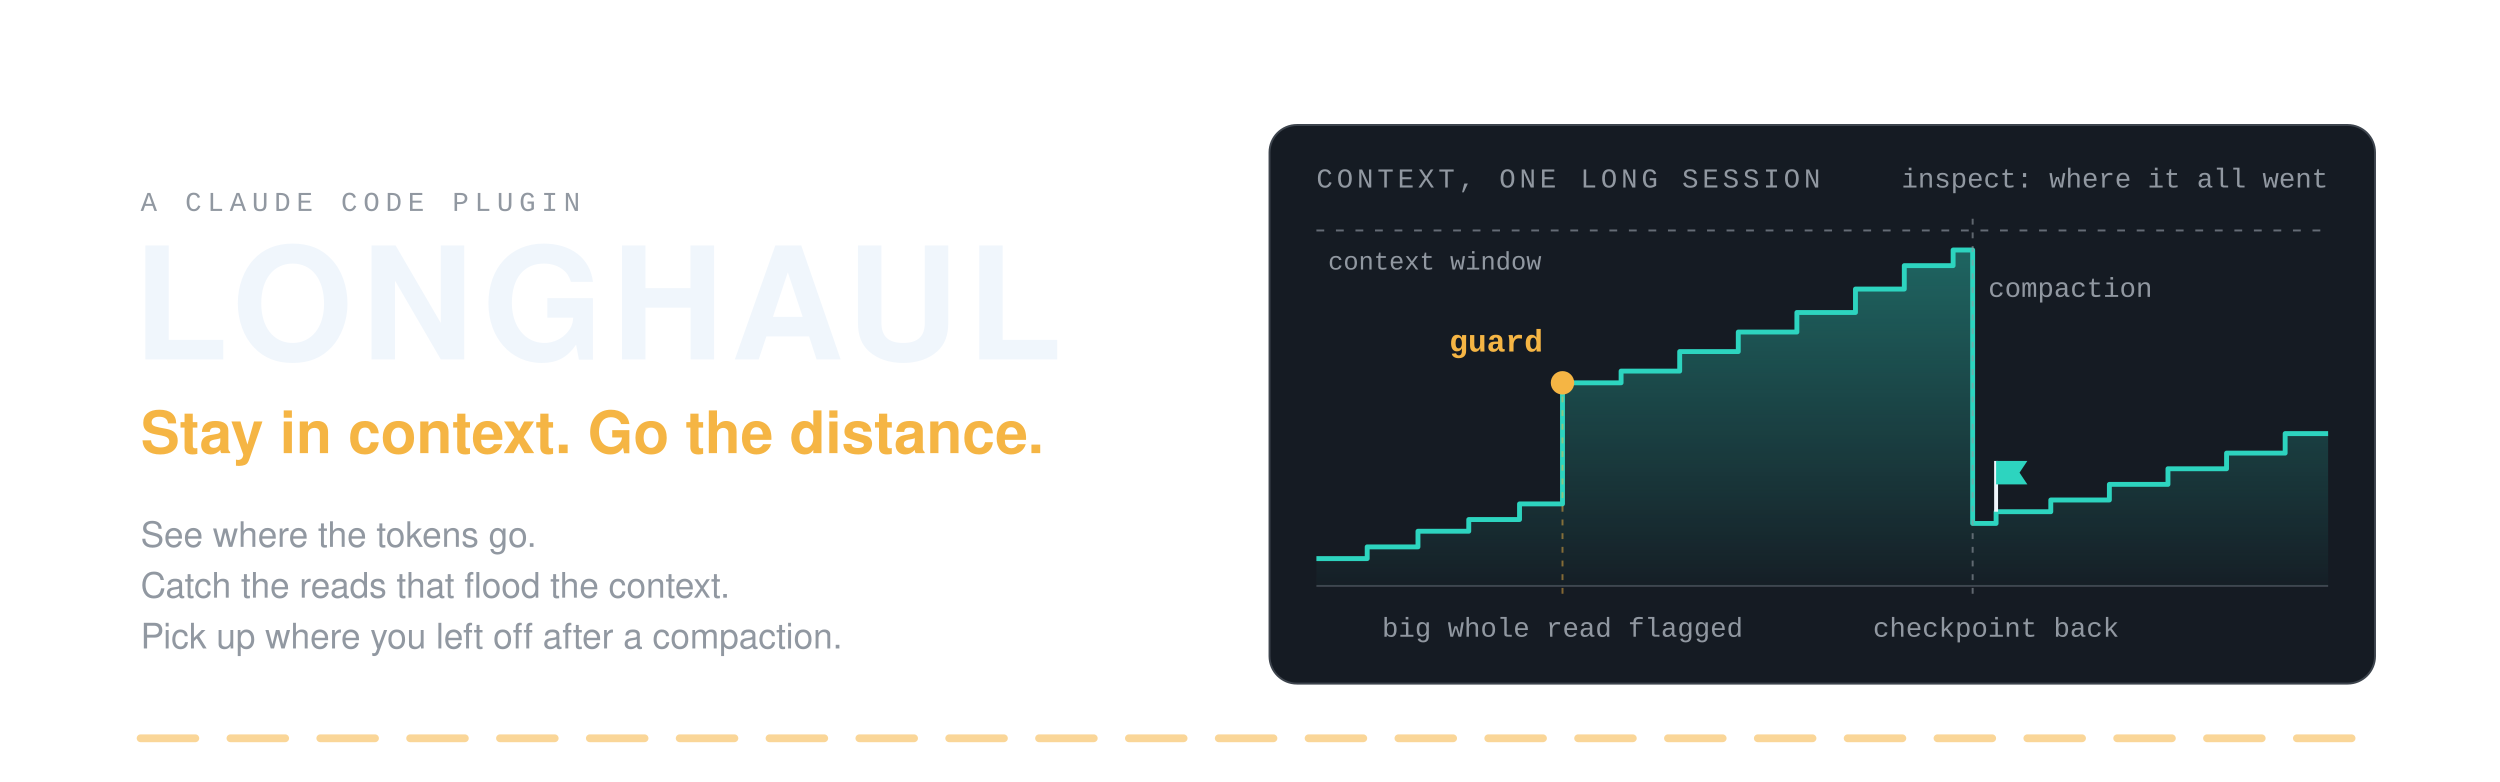
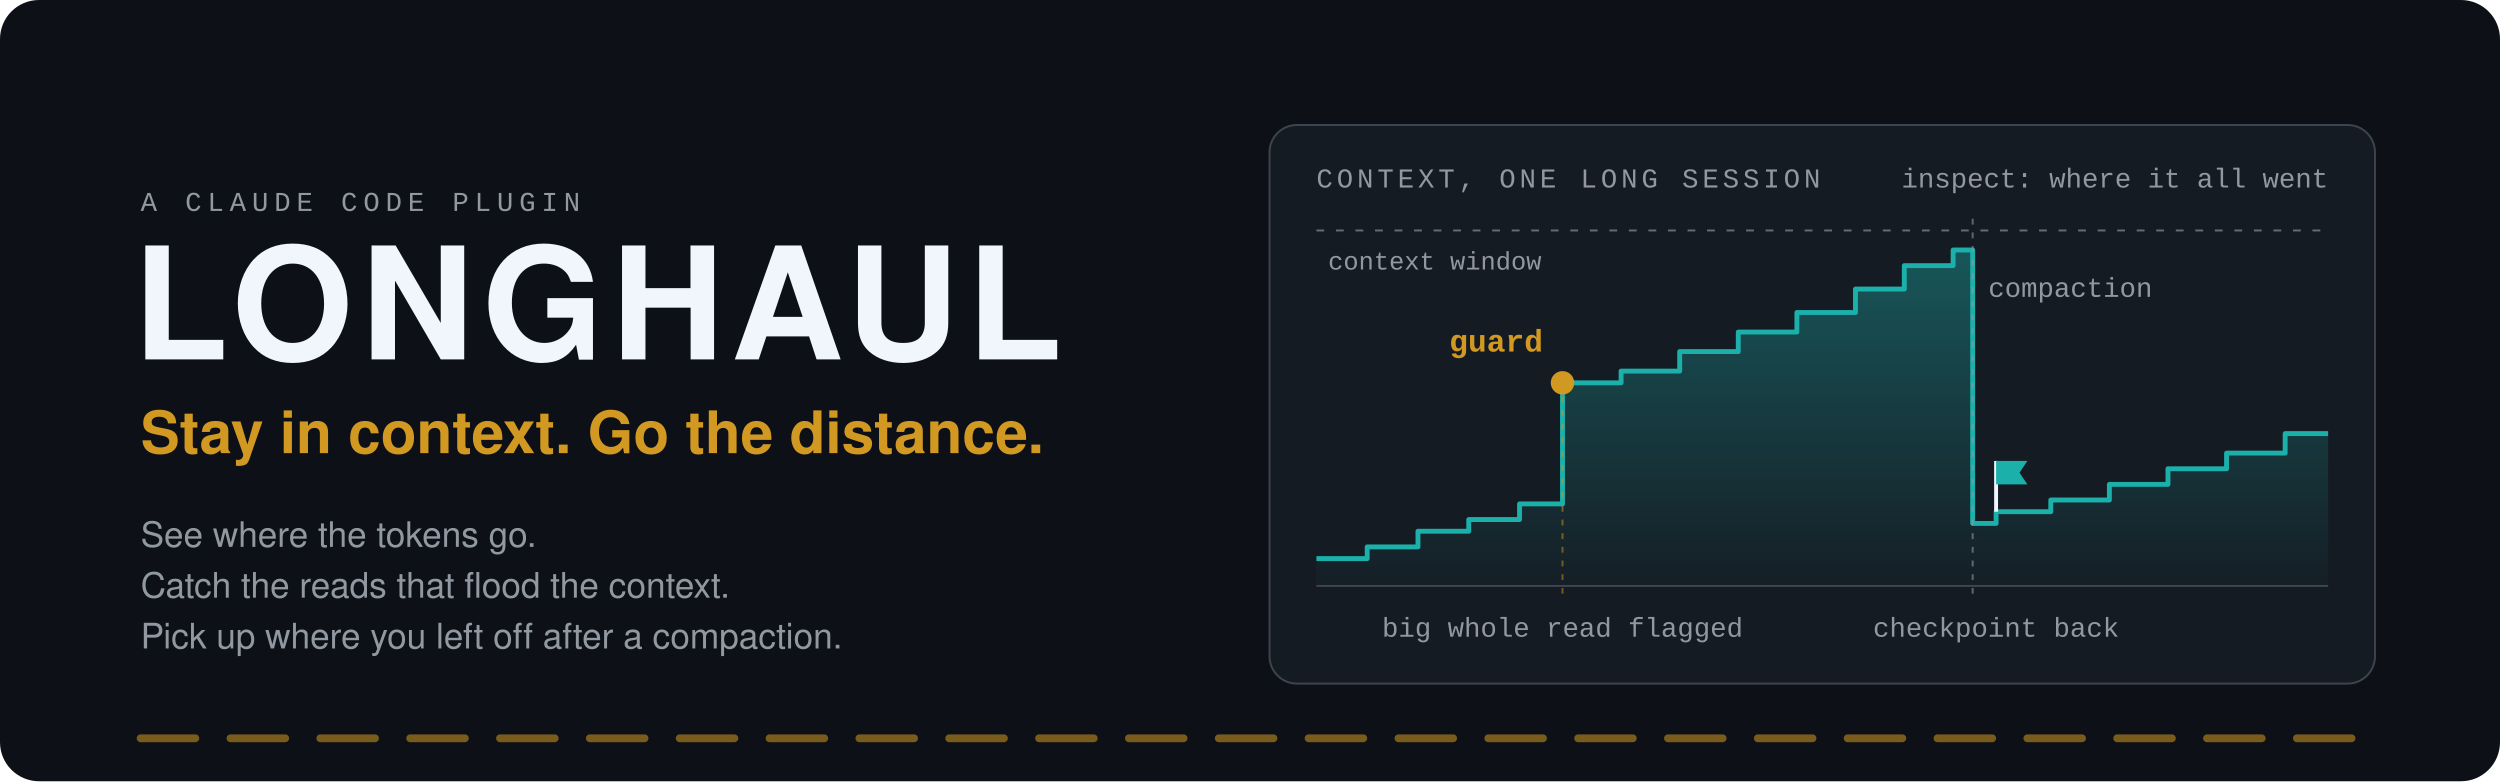
<svg xmlns="http://www.w3.org/2000/svg" width="1280" height="400" viewBox="0 0 1280 400" role="img" aria-labelledby="title desc">
  <defs>
    <linearGradient id="fill" x1="0" y1="0" x2="0" y2="1">
-       <stop offset="0" stop-color="#2DD4BF" stop-opacity="0.40" />
-       <stop offset="1" stop-color="#2DD4BF" stop-opacity="0.02" />
+       <stop offset="0" stop-color="#1CB0AB" stop-opacity="0.40" />
+       <stop offset="1" stop-color="#1CB0AB" stop-opacity="0.02" />
    </linearGradient>
  </defs>
  <style>
    .sans { font-family: -apple-system, BlinkMacSystemFont, "Segoe UI", Helvetica, Arial, sans-serif; }
    .mono { font-family: ui-monospace, SFMono-Regular, Menlo, Consolas, "Liberation Mono", monospace; }
  </style>
+   <rect width="1280" height="400" rx="20" fill="#0D1117" />
  <text x="72" y="108" class="mono" font-size="14" letter-spacing="3" fill="#9198A1">A CLAUDE CODE PLUGIN</text>
  <text x="68" y="184" class="sans" font-size="80" font-weight="800" letter-spacing="4" fill="#F0F6FC">LONGHAUL</text>
-   <text x="72" y="232" class="sans" font-size="30" font-weight="600" fill="#F5B544">Stay in context. Go the distance.</text>
+   <text x="72" y="232" class="sans" font-size="30" font-weight="600" fill="#D29922">Stay in context. Go the distance.</text>
  <text class="sans" font-size="18" fill="#9198A1">
    <tspan x="72" y="280">See where the tokens go.</tspan>
    <tspan x="72" y="306">Catch the reads that flood the context.</tspan>
    <tspan x="72" y="332">Pick up where you left off after a compaction.</tspan>
  </text>
  <rect x="650" y="64" width="566" height="286" rx="14" fill="#151B23" stroke="#3D444D" />
  <text x="674" y="96" class="mono" font-size="14" letter-spacing="2" fill="#9198A1">CONTEXT, ONE LONG SESSION</text>
  <line x1="674" y1="118" x2="1192" y2="118" stroke="#656C76" stroke-dasharray="4 6" />
  <text x="680" y="138" class="mono" font-size="13" fill="#9198A1">context window</text>
  <line x1="674" y1="300" x2="1192" y2="300" stroke="#3D444D" />
  <path d="M674 300V286H700V280H726V272H752V266H778V258H800V196H830V190H860V180H890V170H920V160H950V148H975V136H1000V128H1010V268H1022V262H1050V256H1080V248H1110V240H1140V232H1170V222H1192V300Z" fill="url(#fill)" />
-   <path d="M674 286H700V280H726V272H752V266H778V258H800V196H830V190H860V180H890V170H920V160H950V148H975V136H1000V128H1010V268H1022V262H1050V256H1080V248H1110V240H1140V232H1170V222H1192" fill="none" stroke="#2DD4BF" stroke-width="2.5" stroke-linejoin="round" />
-   <line x1="800" y1="196" x2="800" y2="306" stroke="#F5B544" stroke-opacity="0.5" stroke-dasharray="3 4" />
-   <circle cx="800" cy="196" r="6" fill="#F5B544" />
-   <text x="790" y="180" text-anchor="end" class="mono" font-size="16" font-weight="700" fill="#F5B544">guard</text>
+   <path d="M674 286H700V280H726V272H752V266H778V258H800V196H830V190H860V180H890V170H920V160H950V148H975V136H1000V128H1010V268H1022V262H1050V256H1080V248H1110V240H1140V232H1170V222H1192" fill="none" stroke="#1CB0AB" stroke-width="2.5" stroke-linejoin="round" />
+   <line x1="800" y1="196" x2="800" y2="306" stroke="#D29922" stroke-opacity="0.5" stroke-dasharray="3 4" />
+   <circle cx="800" cy="196" r="6" fill="#D29922" />
+   <text x="790" y="180" text-anchor="end" class="mono" font-size="16" font-weight="700" fill="#D29922">guard</text>
  <text x="800" y="326" text-anchor="middle" class="mono" font-size="14" fill="#9198A1">big whole read flagged</text>
  <line x1="1010" y1="112" x2="1010" y2="306" stroke="#9198A1" stroke-opacity="0.6" stroke-dasharray="3 4" />
  <path d="M1022 262V236" stroke="#F0F6FC" stroke-width="2" />
-   <path d="M1022 236H1038L1034 242L1038 248H1022Z" fill="#2DD4BF" />
+   <path d="M1022 236H1038L1034 242L1038 248H1022Z" fill="#1CB0AB" />
  <text x="1018" y="152" class="mono" font-size="14" fill="#9198A1">compaction</text>
  <text x="1022" y="326" text-anchor="middle" class="mono" font-size="14" fill="#9198A1">checkpoint back</text>
  <text x="1192" y="96" text-anchor="end" class="mono" font-size="14" fill="#9198A1">inspect: where it all went</text>
-   <line x1="72" y1="378" x2="1208" y2="378" stroke="#F5B544" stroke-opacity="0.55" stroke-width="4" stroke-dasharray="28 18" stroke-linecap="round" />
+   <line x1="72" y1="378" x2="1208" y2="378" stroke="#D29922" stroke-opacity="0.55" stroke-width="4" stroke-dasharray="28 18" stroke-linecap="round" />
</svg>
